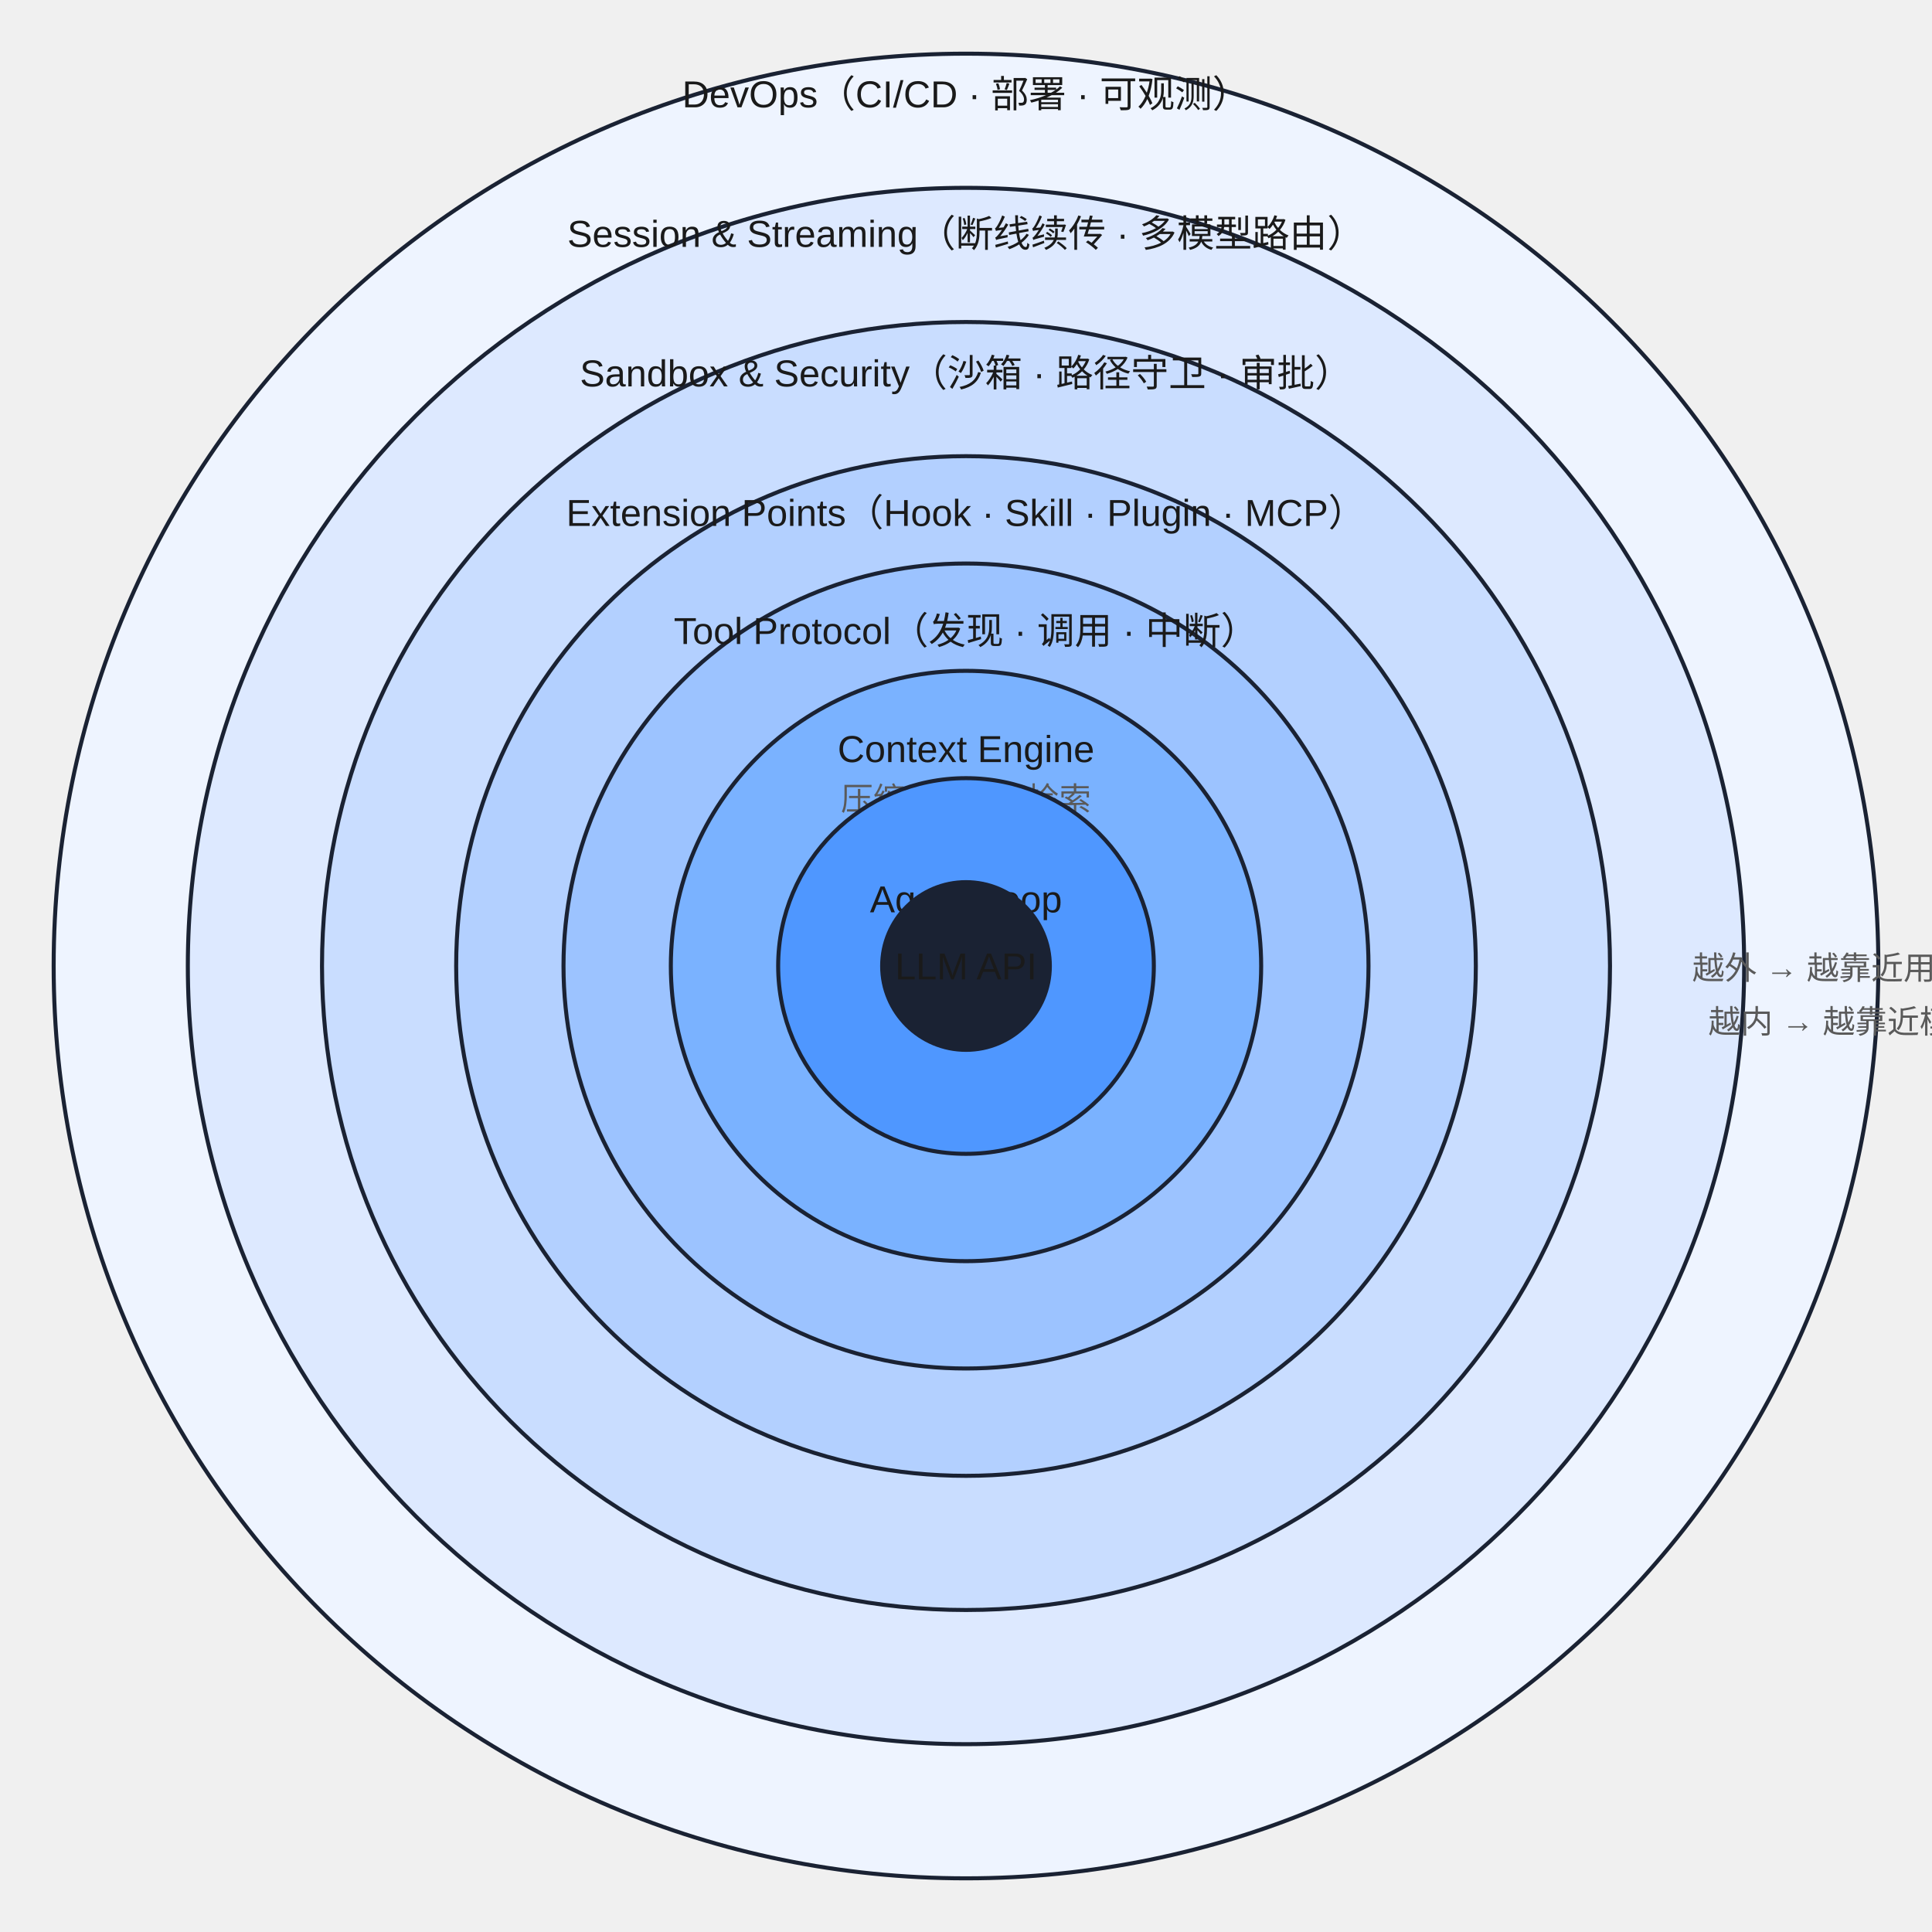
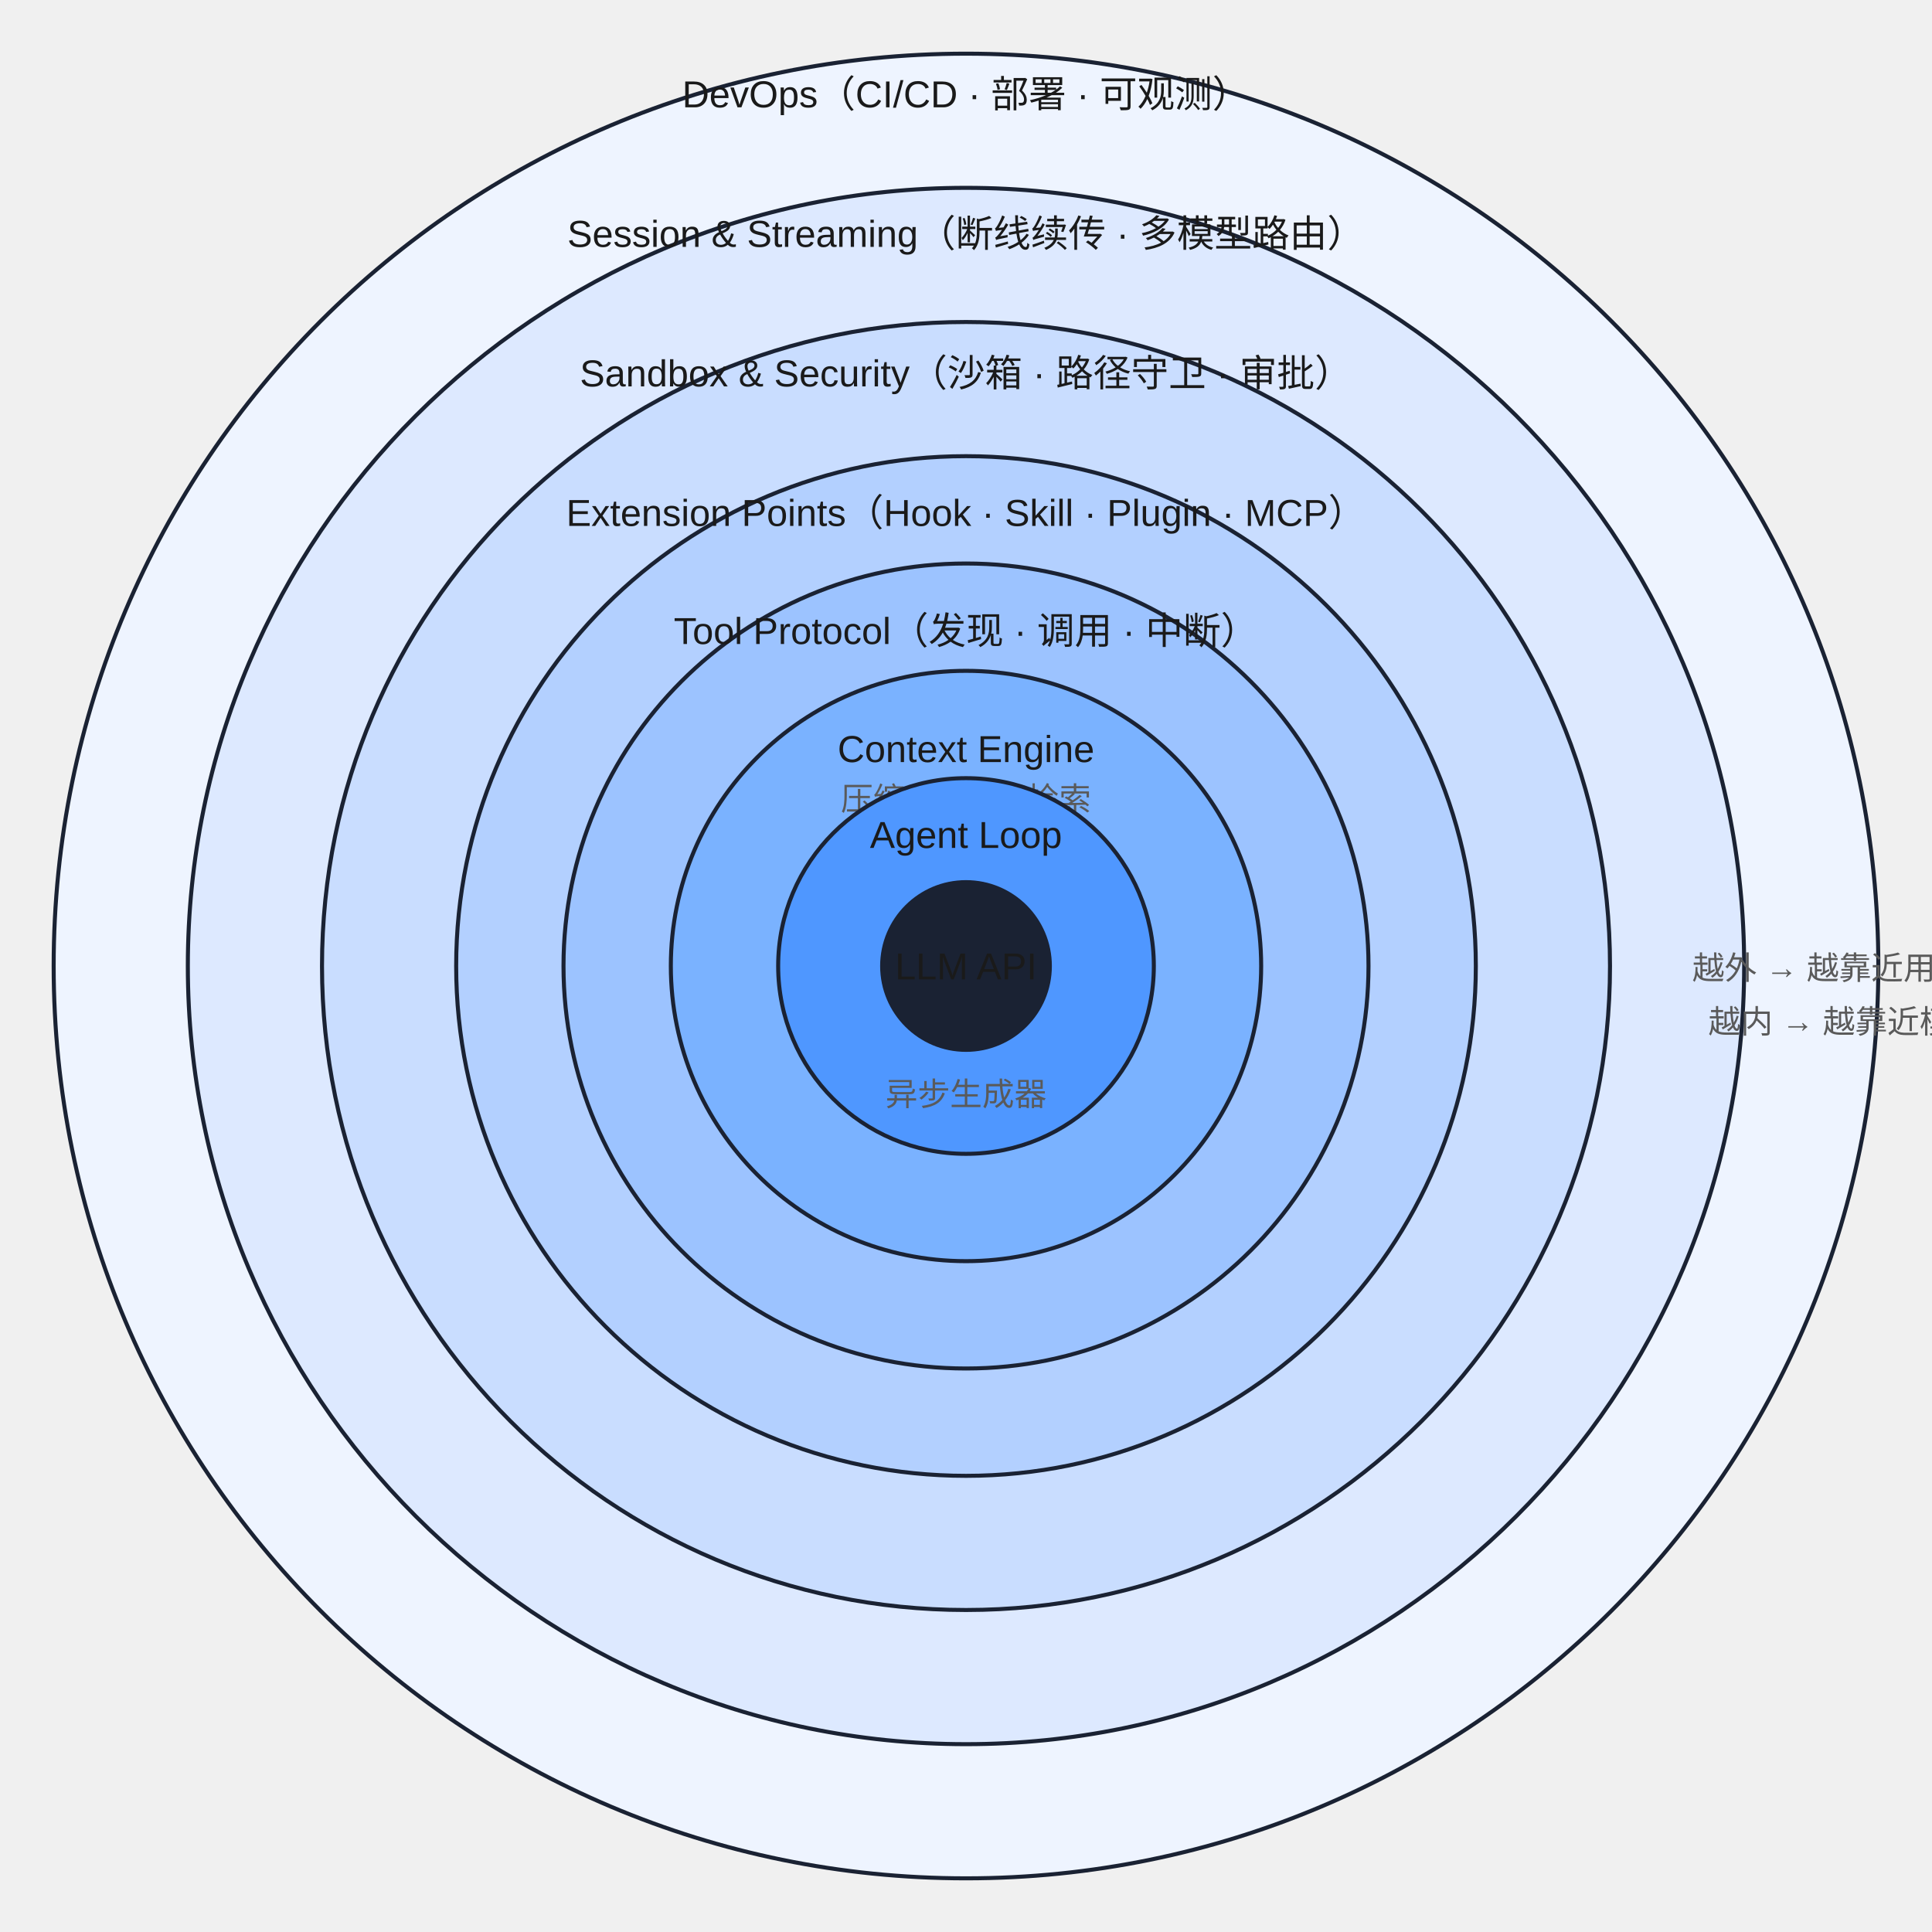
- <svg xmlns="http://www.w3.org/2000/svg" viewBox="0 0 720 720" font-family="-apple-system, 'PingFang SC', 'Helvetica Neue', Arial, sans-serif" font-size="14">
+ <svg xmlns="http://www.w3.org/2000/svg" viewBox="0 0 720 720" font-family="-apple-system, 'PingFang SC', 'Helvetica Neue', Arial, sans-serif" font-size="14" role="img" aria-labelledby="t2 d2">
  <style>
    .label { fill: #1a1a1a; text-anchor: middle; font-weight: 500; }
    .sub { fill: #5a5a5a; text-anchor: middle; font-size: 12px; }
    .center { fill: #1a2233; }
  </style>
  <circle cx="360" cy="360" r="340" fill="#eef4ff" stroke="#1a2233" stroke-width="1.5" />
  <text x="360" y="40" class="label">DevOps（CI/CD · 部署 · 可观测）</text>
  <circle cx="360" cy="360" r="290" fill="#dde9ff" stroke="#1a2233" stroke-width="1.5" />
  <text x="360" y="92" class="label">Session &amp; Streaming（断线续传 · 多模型路由）</text>
  <circle cx="360" cy="360" r="240" fill="#c9ddff" stroke="#1a2233" stroke-width="1.5" />
  <text x="360" y="144" class="label">Sandbox &amp; Security（沙箱 · 路径守卫 · 审批）</text>
  <circle cx="360" cy="360" r="190" fill="#b3d0ff" stroke="#1a2233" stroke-width="1.5" />
  <text x="360" y="196" class="label">Extension Points（Hook · Skill · Plugin · MCP）</text>
  <circle cx="360" cy="360" r="150" fill="#9cc3ff" stroke="#1a2233" stroke-width="1.5" />
  <text x="360" y="240" class="label">Tool Protocol（发现 · 调用 · 中断）</text>
  <circle cx="360" cy="360" r="110" fill="#7ab2ff" stroke="#1a2233" stroke-width="1.5" />
  <text x="360" y="284" class="label">Context Engine</text>
  <text x="360" y="302" class="sub">压缩 · 回放 · 检索</text>
  <circle cx="360" cy="360" r="70" fill="#4f97ff" stroke="#1a2233" stroke-width="1.5" />
-   <text x="360" y="340" class="label" fill="#fff">Agent Loop</text>
-   <text x="360" y="358" class="sub" fill="#e6efff">异步生成器</text>
+   <text x="360" y="316" class="label">Agent Loop</text>
+   <text x="360" y="412" class="sub">异步生成器</text>
  <circle cx="360" cy="360" r="32" class="center" />
  <text x="360" y="365" class="label" fill="#fff">LLM API</text>
  <text x="700" y="365" class="sub" text-anchor="end">越外 → 越靠近用户与生产</text>
  <text x="700" y="385" class="sub" text-anchor="end">越内 → 越靠近模型本身</text>
</svg>
